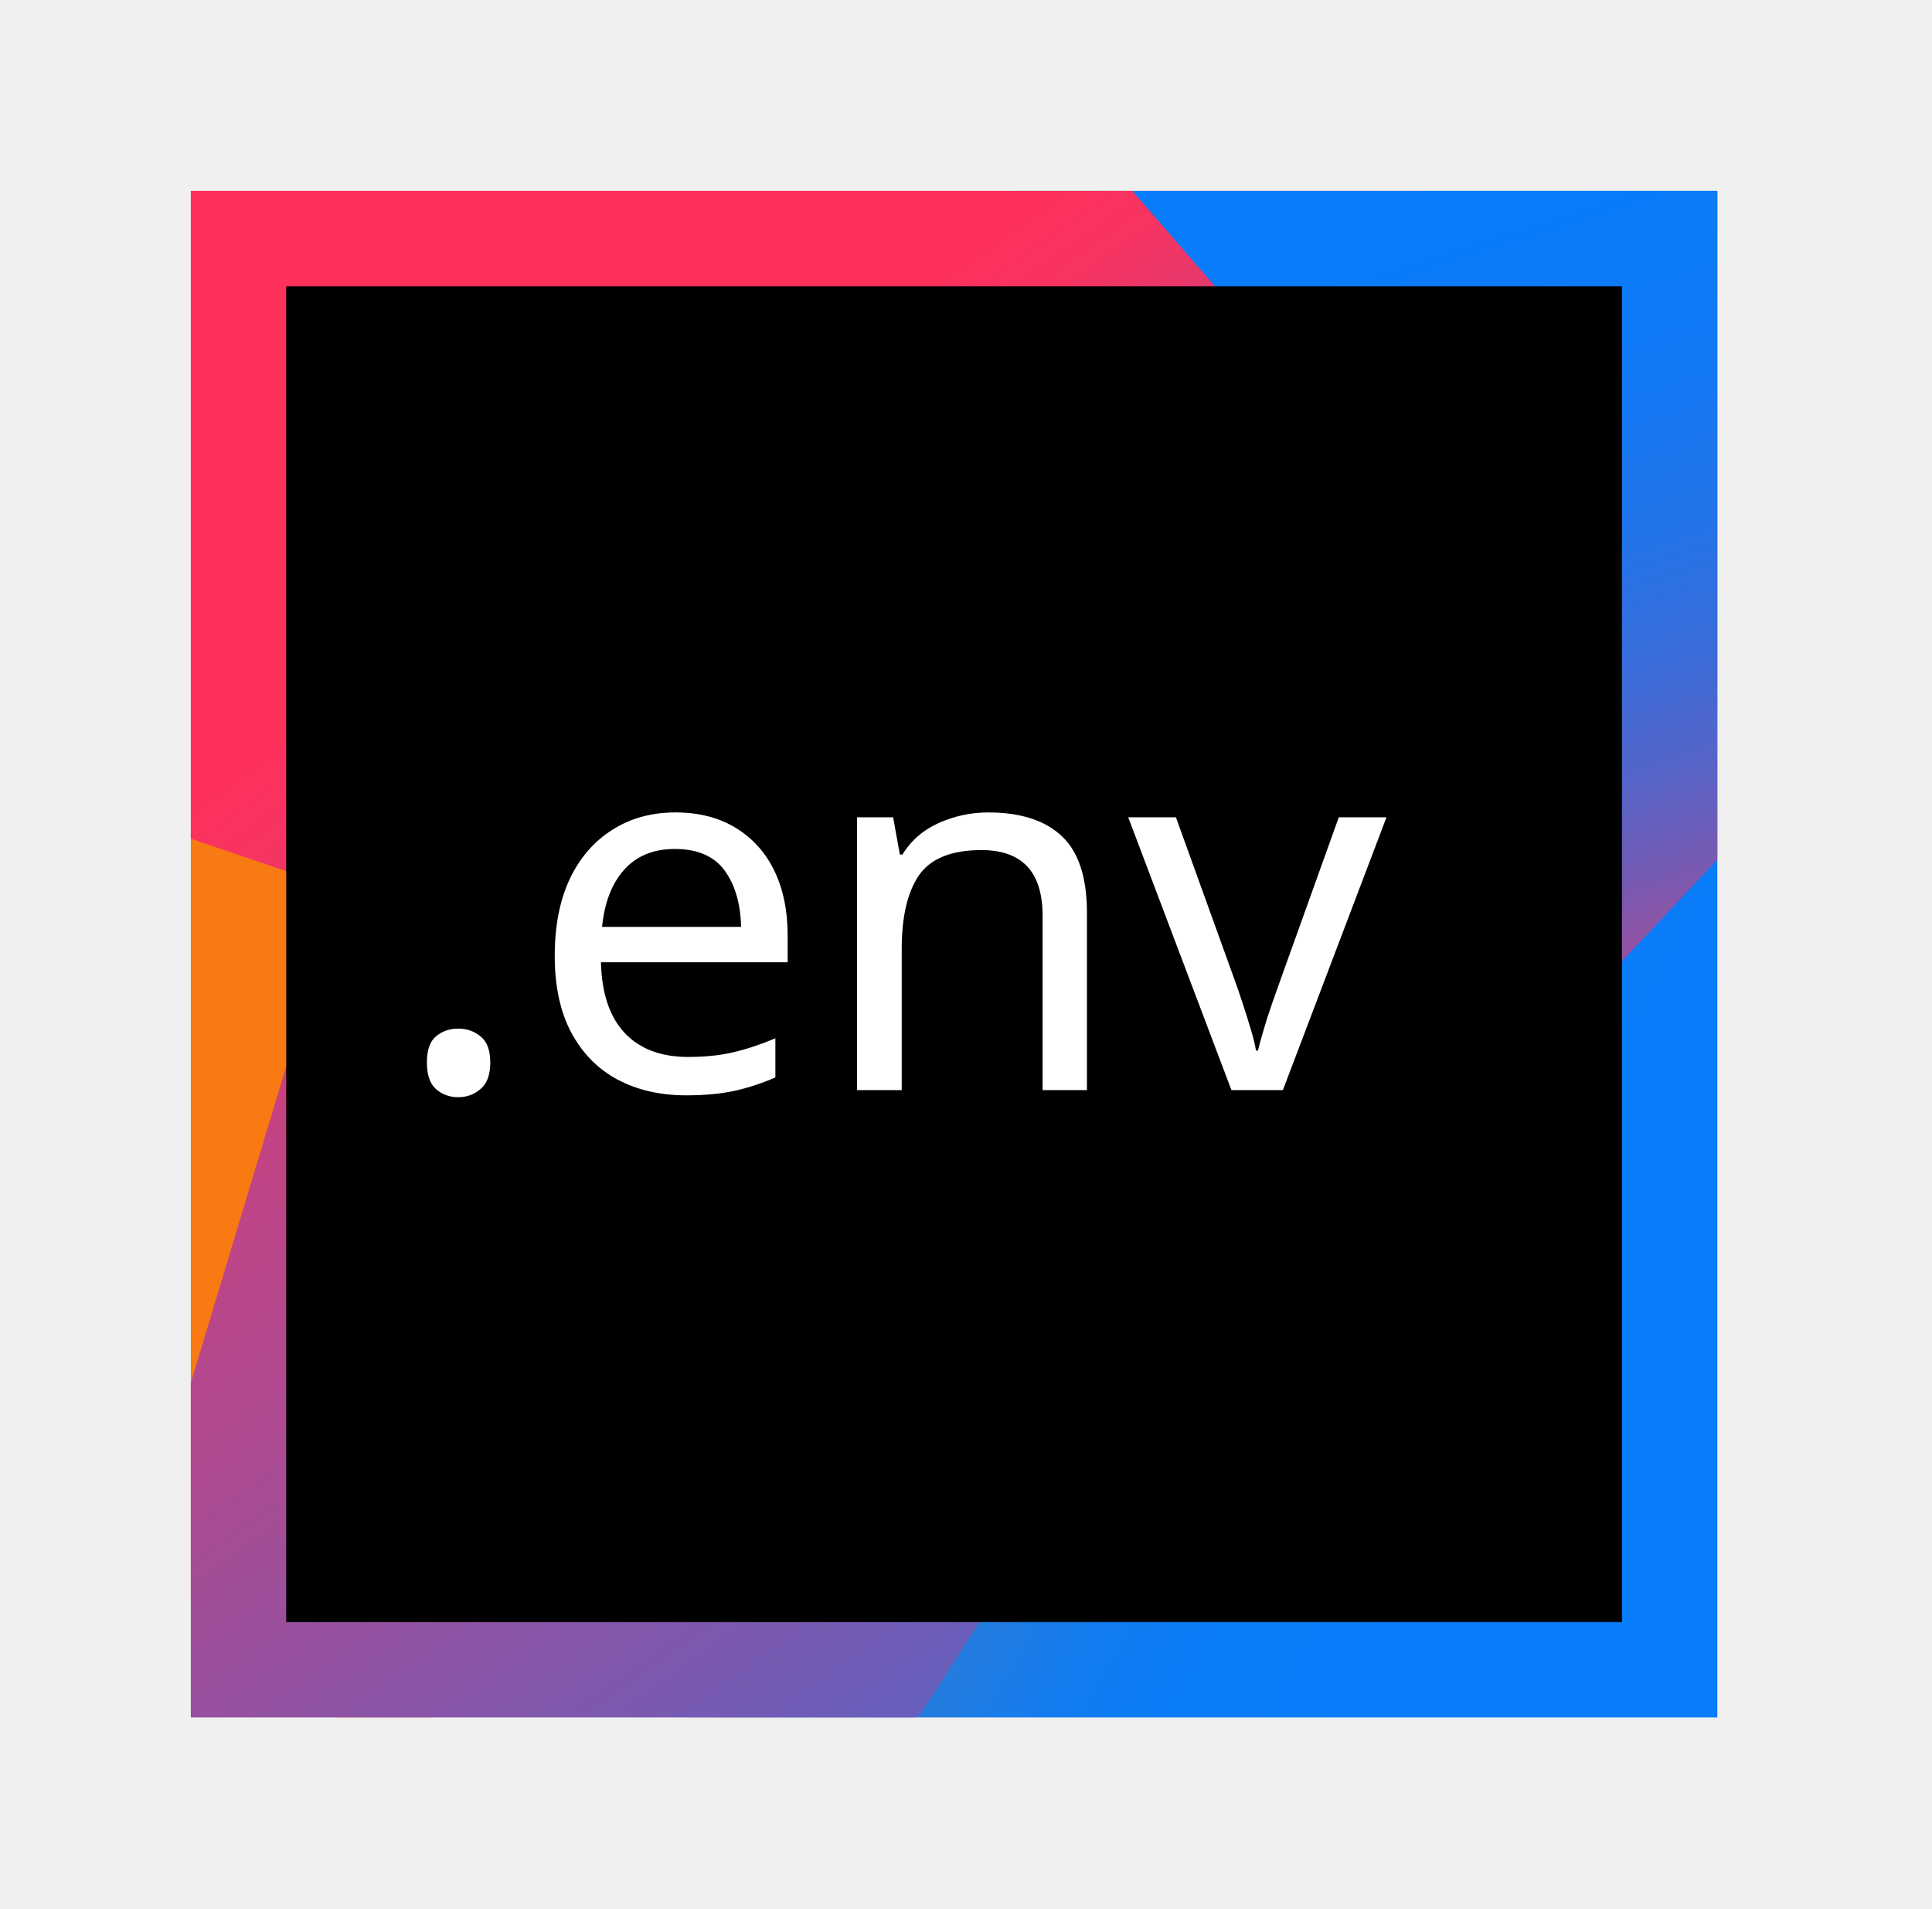
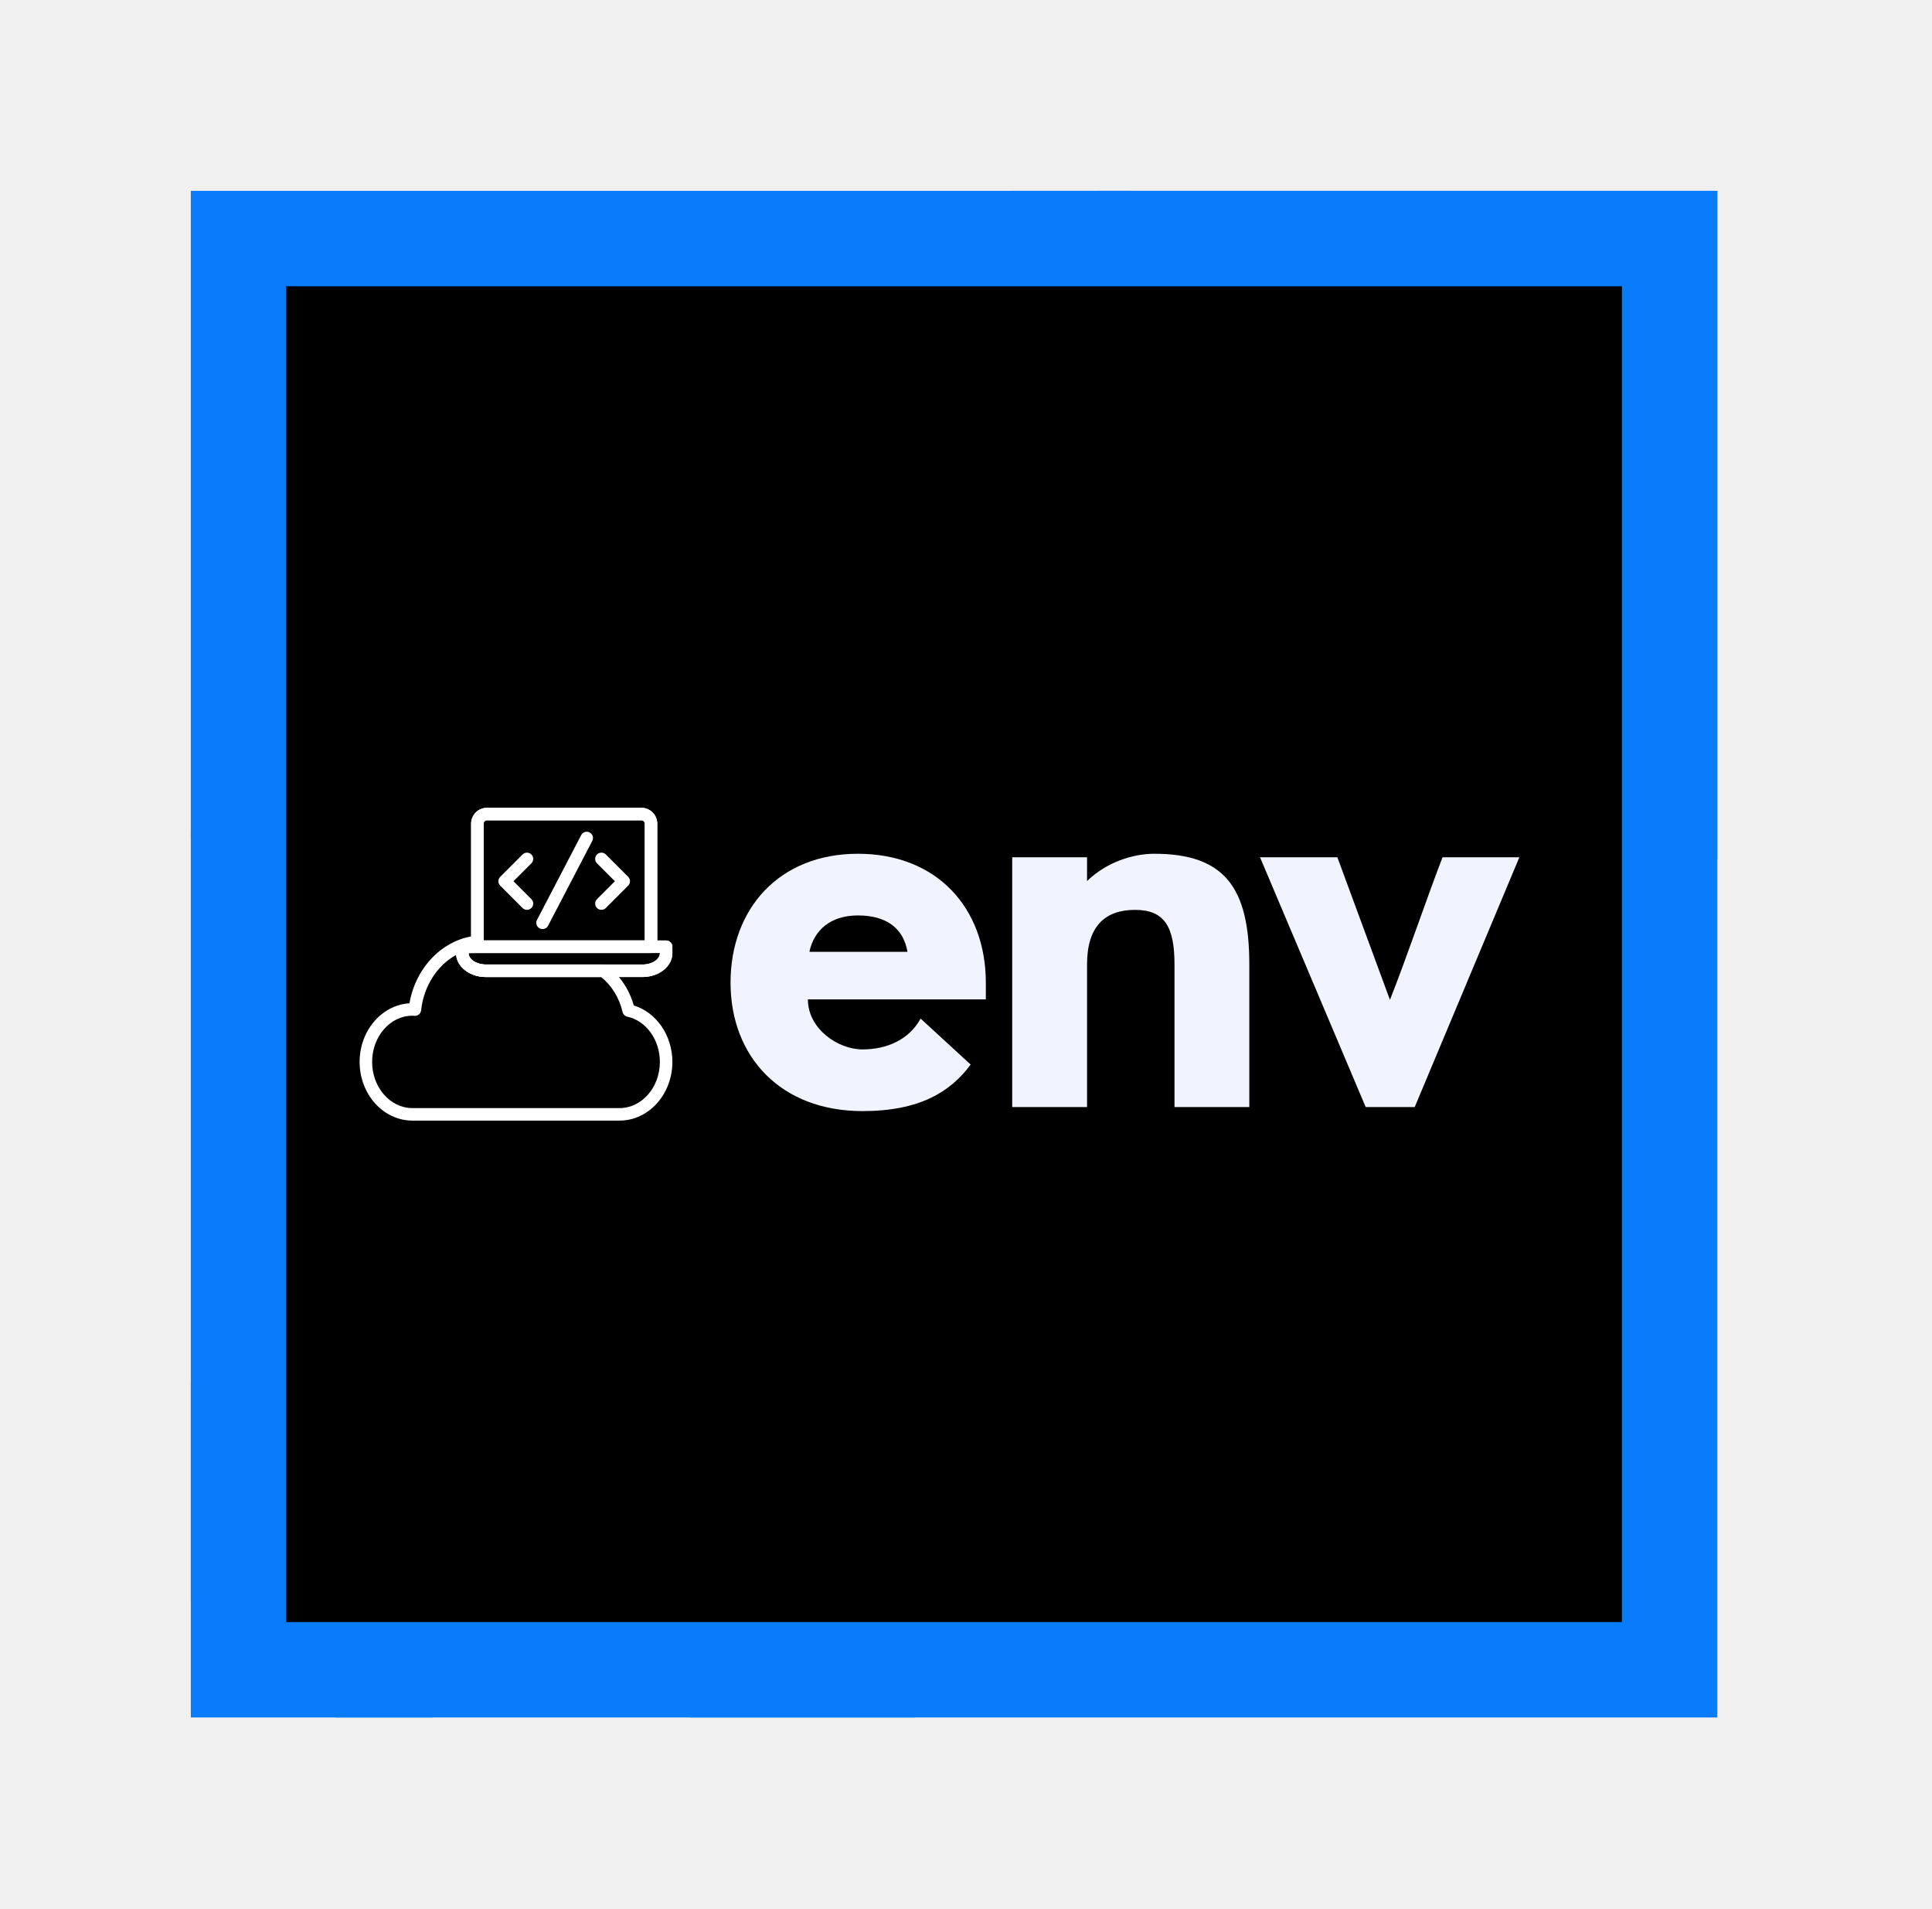
<svg xmlns="http://www.w3.org/2000/svg" width="81" height="80" viewBox="0 0 81 80" version="1.1" id="svg94">
  <defs id="defs72">
    <linearGradient id="pluginsdk_80-a" x1="-.031%" x2="100.053%" y1="49.963%" y2="49.963%">
      <stop offset="25.81%" stop-color="#F97A12" id="stop2" />
      <stop offset="45.91%" stop-color="#B07B58" id="stop4" />
      <stop offset="72.41%" stop-color="#577BAE" id="stop6" />
      <stop offset="91.05%" stop-color="#1E7CE5" id="stop8" />
      <stop offset="100%" stop-color="#087CFA" id="stop10" />
    </linearGradient>
    <linearGradient id="pluginsdk_80-b" x1="27.55%" x2="82.223%" y1="34.514%" y2="77.605%">
      <stop offset="0%" stop-color="#F97A12" id="stop13" />
      <stop offset="7.18%" stop-color="#CB7A3E" id="stop15" />
      <stop offset="15.41%" stop-color="#9E7B6A" id="stop17" />
      <stop offset="24.2%" stop-color="#757B91" id="stop19" />
      <stop offset="33.44%" stop-color="#537BB1" id="stop21" />
      <stop offset="43.24%" stop-color="#387CCC" id="stop23" />
      <stop offset="53.81%" stop-color="#237CE0" id="stop25" />
      <stop offset="65.52%" stop-color="#147CEF" id="stop27" />
      <stop offset="79.25%" stop-color="#0B7CF7" id="stop29" />
      <stop offset="100%" stop-color="#087CFA" id="stop31" />
    </linearGradient>
    <linearGradient id="pluginsdk_80-c" x1="63.121%" x2="40.793%" y1="97.699%" y2="-6.587%">
      <stop offset="0%" stop-color="#FE315D" id="stop34" />
      <stop offset="7.84%" stop-color="#CB417E" id="stop36" />
      <stop offset="16.01%" stop-color="#9E4E9B" id="stop38" />
      <stop offset="24.74%" stop-color="#755BB4" id="stop40" />
      <stop offset="33.92%" stop-color="#5365CA" id="stop42" />
      <stop offset="43.65%" stop-color="#386DDB" id="stop44" />
      <stop offset="54.14%" stop-color="#2374E9" id="stop46" />
      <stop offset="65.76%" stop-color="#1478F3" id="stop48" />
      <stop offset="79.4%" stop-color="#0B7BF8" id="stop50" />
      <stop offset="100%" stop-color="#087CFA" id="stop52" />
    </linearGradient>
    <linearGradient id="pluginsdk_80-d" x1="25.331%" x2="93.854%" y1="24.119%" y2="132.621%">
      <stop offset="0%" stop-color="#FE315D" id="stop55" />
      <stop offset="4.023%" stop-color="#F63462" id="stop57" />
      <stop offset="10.37%" stop-color="#DF3A71" id="stop59" />
      <stop offset="16.67%" stop-color="#C24383" id="stop61" />
      <stop offset="29.12%" stop-color="#AD4A91" id="stop63" />
      <stop offset="54.98%" stop-color="#755BB4" id="stop65" />
      <stop offset="91.75%" stop-color="#1D76ED" id="stop67" />
      <stop offset="100%" stop-color="#087CFA" id="stop69" />
    </linearGradient>
  </defs>
  <g fill="none" fill-rule="evenodd" id="g92">
-     <g fill-rule="nonzero" transform="translate(8 8)" id="g82">
-       <path fill="url(#pluginsdk_80-a)" d="M6.088,64 L2.66453526e-15,59.1 L0,26.792 L30,38.67 L10.14,64 L6.088,64 Z" id="path74" />
-       <path fill="url(#pluginsdk_80-b)" d="M20.952,64 L52.274,31.916 L37.671,0.46 L38.058,1.33226763e-15 L64,0 L64,64 L20.952,64 Z" id="path76" />
-       <path fill="url(#pluginsdk_80-c)" d="M34.412,0 L64,0 L64,28.037 L49.008,44 L34,0.447 L34.412,0 Z" id="path78" />
-       <path fill="url(#pluginsdk_80-d)" d="M30.336,64 L0,64 L0,49.971 L6.234,29.283 L0,27.16 L0,0 L39.47,0 L58,21.384 L30.538,63.926 L30.336,64 Z" id="path80" />
+     <g fill-rule="nonzero" transform="translate(8 8)" id="g82" style="fill-opacity:1;fill:#087cfa">
+       <path fill="url(#pluginsdk_80-a)" d="M6.088,64 L2.66453526e-15,59.1 L0,26.792 L30,38.67 L10.14,64 L6.088,64 Z" id="path74" style="fill-opacity:1;fill:#087cfa" />
+       <path fill="url(#pluginsdk_80-b)" d="M20.952,64 L52.274,31.916 L37.671,0.46 L38.058,1.33226763e-15 L64,0 L64,64 L20.952,64 Z" id="path76" style="fill-opacity:1;fill:#087cfa" />
+       <path fill="url(#pluginsdk_80-c)" d="M34.412,0 L64,0 L64,28.037 L49.008,44 L34,0.447 L34.412,0 Z" id="path78" style="fill-opacity:1;fill:#087cfa" />
+       <path fill="url(#pluginsdk_80-d)" d="M30.336,64 L0,64 L0,49.971 L6.234,29.283 L0,27.16 L0,0 L39.47,0 L58,21.384 L30.538,63.926 L30.336,64 Z" id="path80" style="fill-opacity:1;fill:#087cfa" />
    </g>
    <g fill-rule="nonzero" transform="translate(12 12)" id="g90">
      <rect width="56" height="56" fill="#000" id="rect84" />
-       <text xml:space="preserve" style="font-style:normal;font-weight:normal;font-size:21.333px;line-height:1.25;font-family:sans-serif;fill:#000000;fill-opacity:1;stroke:none" x="4.366" y="33.701" id="text925">
-         <tspan id="tspan923" x="4.366" y="33.701" style="font-size:21.333px;fill:#ffffff">.env</tspan>
-       </text>
+       <g id="SvgjsG1091" featurekey="nRdZyp-0" transform="matrix(0.262256,0,0,0.262256,0.4545266,19.24179)" fill="#34374c" style="fill:#ffffff;fill-opacity:1">
+         <g id="g39" style="fill:#ffffff;fill-opacity:1">
+           <g id="g5" style="fill:#ffffff;fill-opacity:1">
+             <path d="M 56.583,33.211 H 28.827 c -0.552,0 -1,-0.448 -1,-1 V 12.527 C 27.827,11.134 28.961,10 30.354,10 h 24.702 c 1.394,0 2.527,1.134 2.527,2.527 v 19.684 c 0,0.552 -0.448,1 -1,1 z m -26.756,-2 H 55.583 V 12.527 C 55.583,12.236 55.347,12 55.056,12 h -24.702 c -0.291,0 -0.527,0.236 -0.527,0.527 z" id="path3" style="fill:#ffffff;fill-opacity:1" />
+           </g>
+           <g id="g9" style="fill:#ffffff;fill-opacity:1">
+             <path d="m 55.241,37.049 h -25.062 c -2.624,0 -4.759,-1.71 -4.759,-3.812 v -1.027 c 0,-0.552 0.448,-1 1,-1 H 59 c 0.552,0 1,0.448 1,1 v 1.027 c 0,2.102 -2.135,3.812 -4.759,3.812 z M 27.42,33.211 v 0.027 c 0,0.982 1.263,1.812 2.759,1.812 h 25.062 C 56.737,35.049 58,34.22 58,33.238 v -0.027 z" id="path7" style="fill:#ffffff;fill-opacity:1" />
+           </g>
+           <g id="g13" style="fill:#ffffff;fill-opacity:1">
+             <path d="M 56.583,33.211 H 28.827 c -0.552,0 -1,-0.448 -1,-1 V 12.527 C 27.827,11.134 28.961,10 30.354,10 h 24.702 c 1.394,0 2.527,1.134 2.527,2.527 v 19.684 c 0,0.552 -0.448,1 -1,1 z m -26.756,-2 H 55.583 V 12.527 C 55.583,12.236 55.347,12 55.056,12 h -24.702 c -0.291,0 -0.527,0.236 -0.527,0.527 z" id="path11" style="fill:#ffffff;fill-opacity:1" />
+           </g>
+           <g id="g17" style="fill:#ffffff;fill-opacity:1">
+             <path d="m 55.241,37.049 h -25.062 c -2.624,0 -4.759,-1.71 -4.759,-3.812 v -1.027 c 0,-0.552 0.448,-1 1,-1 H 59 c 0.552,0 1,0.448 1,1 v 1.027 c 0,2.102 -2.135,3.812 -4.759,3.812 z M 27.42,33.211 v 0.027 c 0,0.982 1.263,1.812 2.759,1.812 h 25.062 C 56.737,35.049 58,34.22 58,33.238 v -0.027 z" id="path15" style="fill:#ffffff;fill-opacity:1" />
+           </g>
+           <g id="g21" style="fill:#ffffff;fill-opacity:1">
+             <path d="M 51.552,60 H 18.436 C 13.784,60 10,55.791 10,50.617 c 0,-5 3.535,-9.099 7.97,-9.369 1,-5.819 5.405,-10.303 10.762,-10.812 0.286,-0.025 0.559,0.067 0.768,0.256 0.208,0.189 0.327,0.458 0.327,0.74 v 0.779 c 0,0.552 -0.448,1 -1,1 l -1.407,0.027 c 0,0.982 1.263,1.812 2.759,1.812 H 48.955 c 0.215,0 0.425,0.07 0.598,0.199 2.041,1.522 3.544,3.758 4.277,6.343 C 57.44,42.698 60,46.389 60,50.617 60,55.791 56.21,60 51.552,60 Z M 18.436,43.234 C 14.887,43.234 12,46.546 12,50.617 12,54.688 14.887,58 18.436,58 H 51.552 C 55.107,58 58,54.688 58,50.617 c 0,-3.529 -2.189,-6.571 -5.206,-7.232 -0.376,-0.083 -0.672,-0.374 -0.759,-0.749 -0.529,-2.261 -1.739,-4.232 -3.422,-5.586 H 30.179 c -2.508,0 -4.57,-1.562 -4.747,-3.536 -2.994,1.646 -5.177,4.943 -5.6,8.855 -0.03,0.28 -0.178,0.535 -0.405,0.701 -0.228,0.167 -0.516,0.227 -0.792,0.171 -0.03,-0.006 -0.128,-0.006 -0.2,-0.006 z" id="path19" style="fill:#ffffff;fill-opacity:1" />
+           </g>
+           <g id="g37" style="fill:#ffffff;fill-opacity:1">
+             <g id="g31" style="fill:#ffffff;fill-opacity:1">
+               <g id="g25" style="fill:#ffffff;fill-opacity:1">
+                 <path d="m 48.656,26.309 c -0.256,0 -0.511,-0.098 -0.707,-0.292 -0.391,-0.39 -0.391,-1.023 -9.77e-4,-1.414 L 50.811,21.736 47.949,18.875 c -0.391,-0.391 -0.391,-1.023 0,-1.414 0.391,-0.391 1.023,-0.391 1.414,0 l 3.568,3.568 c 0.391,0.39 0.391,1.023 4.89e-4,1.414 l -3.568,3.573 c -0.195,0.196 -0.451,0.293 -0.708,0.293 z" id="path23" style="fill:#ffffff;fill-opacity:1" />
+               </g>
+               <g id="g29" style="fill:#ffffff;fill-opacity:1">
+                 <path d="m 36.754,26.309 c -0.256,0 -0.512,-0.098 -0.708,-0.293 l -3.568,-3.573 c -0.39,-0.391 -0.39,-1.023 4.88e-4,-1.414 l 3.568,-3.568 c 0.391,-0.391 1.023,-0.391 1.414,0 0.391,0.391 0.391,1.023 0,1.414 l -2.861,2.861 2.862,2.866 c 0.39,0.391 0.39,1.024 -9.77e-4,1.414 -0.195,0.195 -0.451,0.292 -0.707,0.292 z" id="path27" style="fill:#ffffff;fill-opacity:1" />
+               </g>
+             </g>
+             <g id="g35" style="fill:#ffffff;fill-opacity:1">
+               <path d="m 39.24,29.386 c -0.156,0 -0.313,-0.036 -0.461,-0.113 -0.49,-0.255 -0.68,-0.859 -0.424,-1.349 l 7.068,-13.562 c 0.256,-0.489 0.859,-0.68 1.349,-0.424 0.49,0.255 0.68,0.859 0.424,1.349 l -7.068,13.562 c -0.178,0.342 -0.527,0.538 -0.888,0.538 z" id="path33" style="fill:#ffffff;fill-opacity:1" />
+             </g>
+           </g>
+         </g>
+       </g>
+       <g id="SvgjsG1092" featurekey="Q4qmbg-0" transform="matrix(1.059716,0,0,1.059716,17.86543,13.21478)" fill="#34374c" style="fill:#f1f3ff;fill-opacity:1">
+         <path d="m 10.82,15.08 v 0.66 H 3.78 c 0,1.16 1.18,1.98 2.16,1.98 0.96,0 1.84,-0.38 2.3,-1.22 l 1.98,1.82 C 9.42,19.4 8.2,20.16 5.94,20.16 2.7,20.16 0.72,18 0.72,15.08 c 0,-2.92 1.92,-5.1 5.04,-5.1 3.12,0 5.06,2.14 5.06,5.1 z M 3.84,13.86 H 7.72 C 7.56,12.92 6.88,12.42 5.76,12.42 4.68,12.42 4.02,13 3.84,13.86 Z m 17.404,0.5 V 20 h -2.96 v -5.64 c 0,-1.5 -0.4,-2.16 -1.56,-2.16 -1.2,0 -1.9,0.66 -1.9,2.16 V 20 h -2.96 v -9.88 h 2.96 v 0.94 c 0.76,-0.74 1.8,-1.08 2.66,-1.08 2.78,0 3.76,1.34 3.76,4.38 z M 27.788,20 h -1.94 l -4.18,-9.88 h 3.06 l 2.08,5.64 c 0.68,-1.72 1.44,-3.98 2.08,-5.64 h 3.04 z" id="path42" style="fill:#f1f3ff;fill-opacity:1" />
+       </g>
    </g>
  </g>
</svg>
